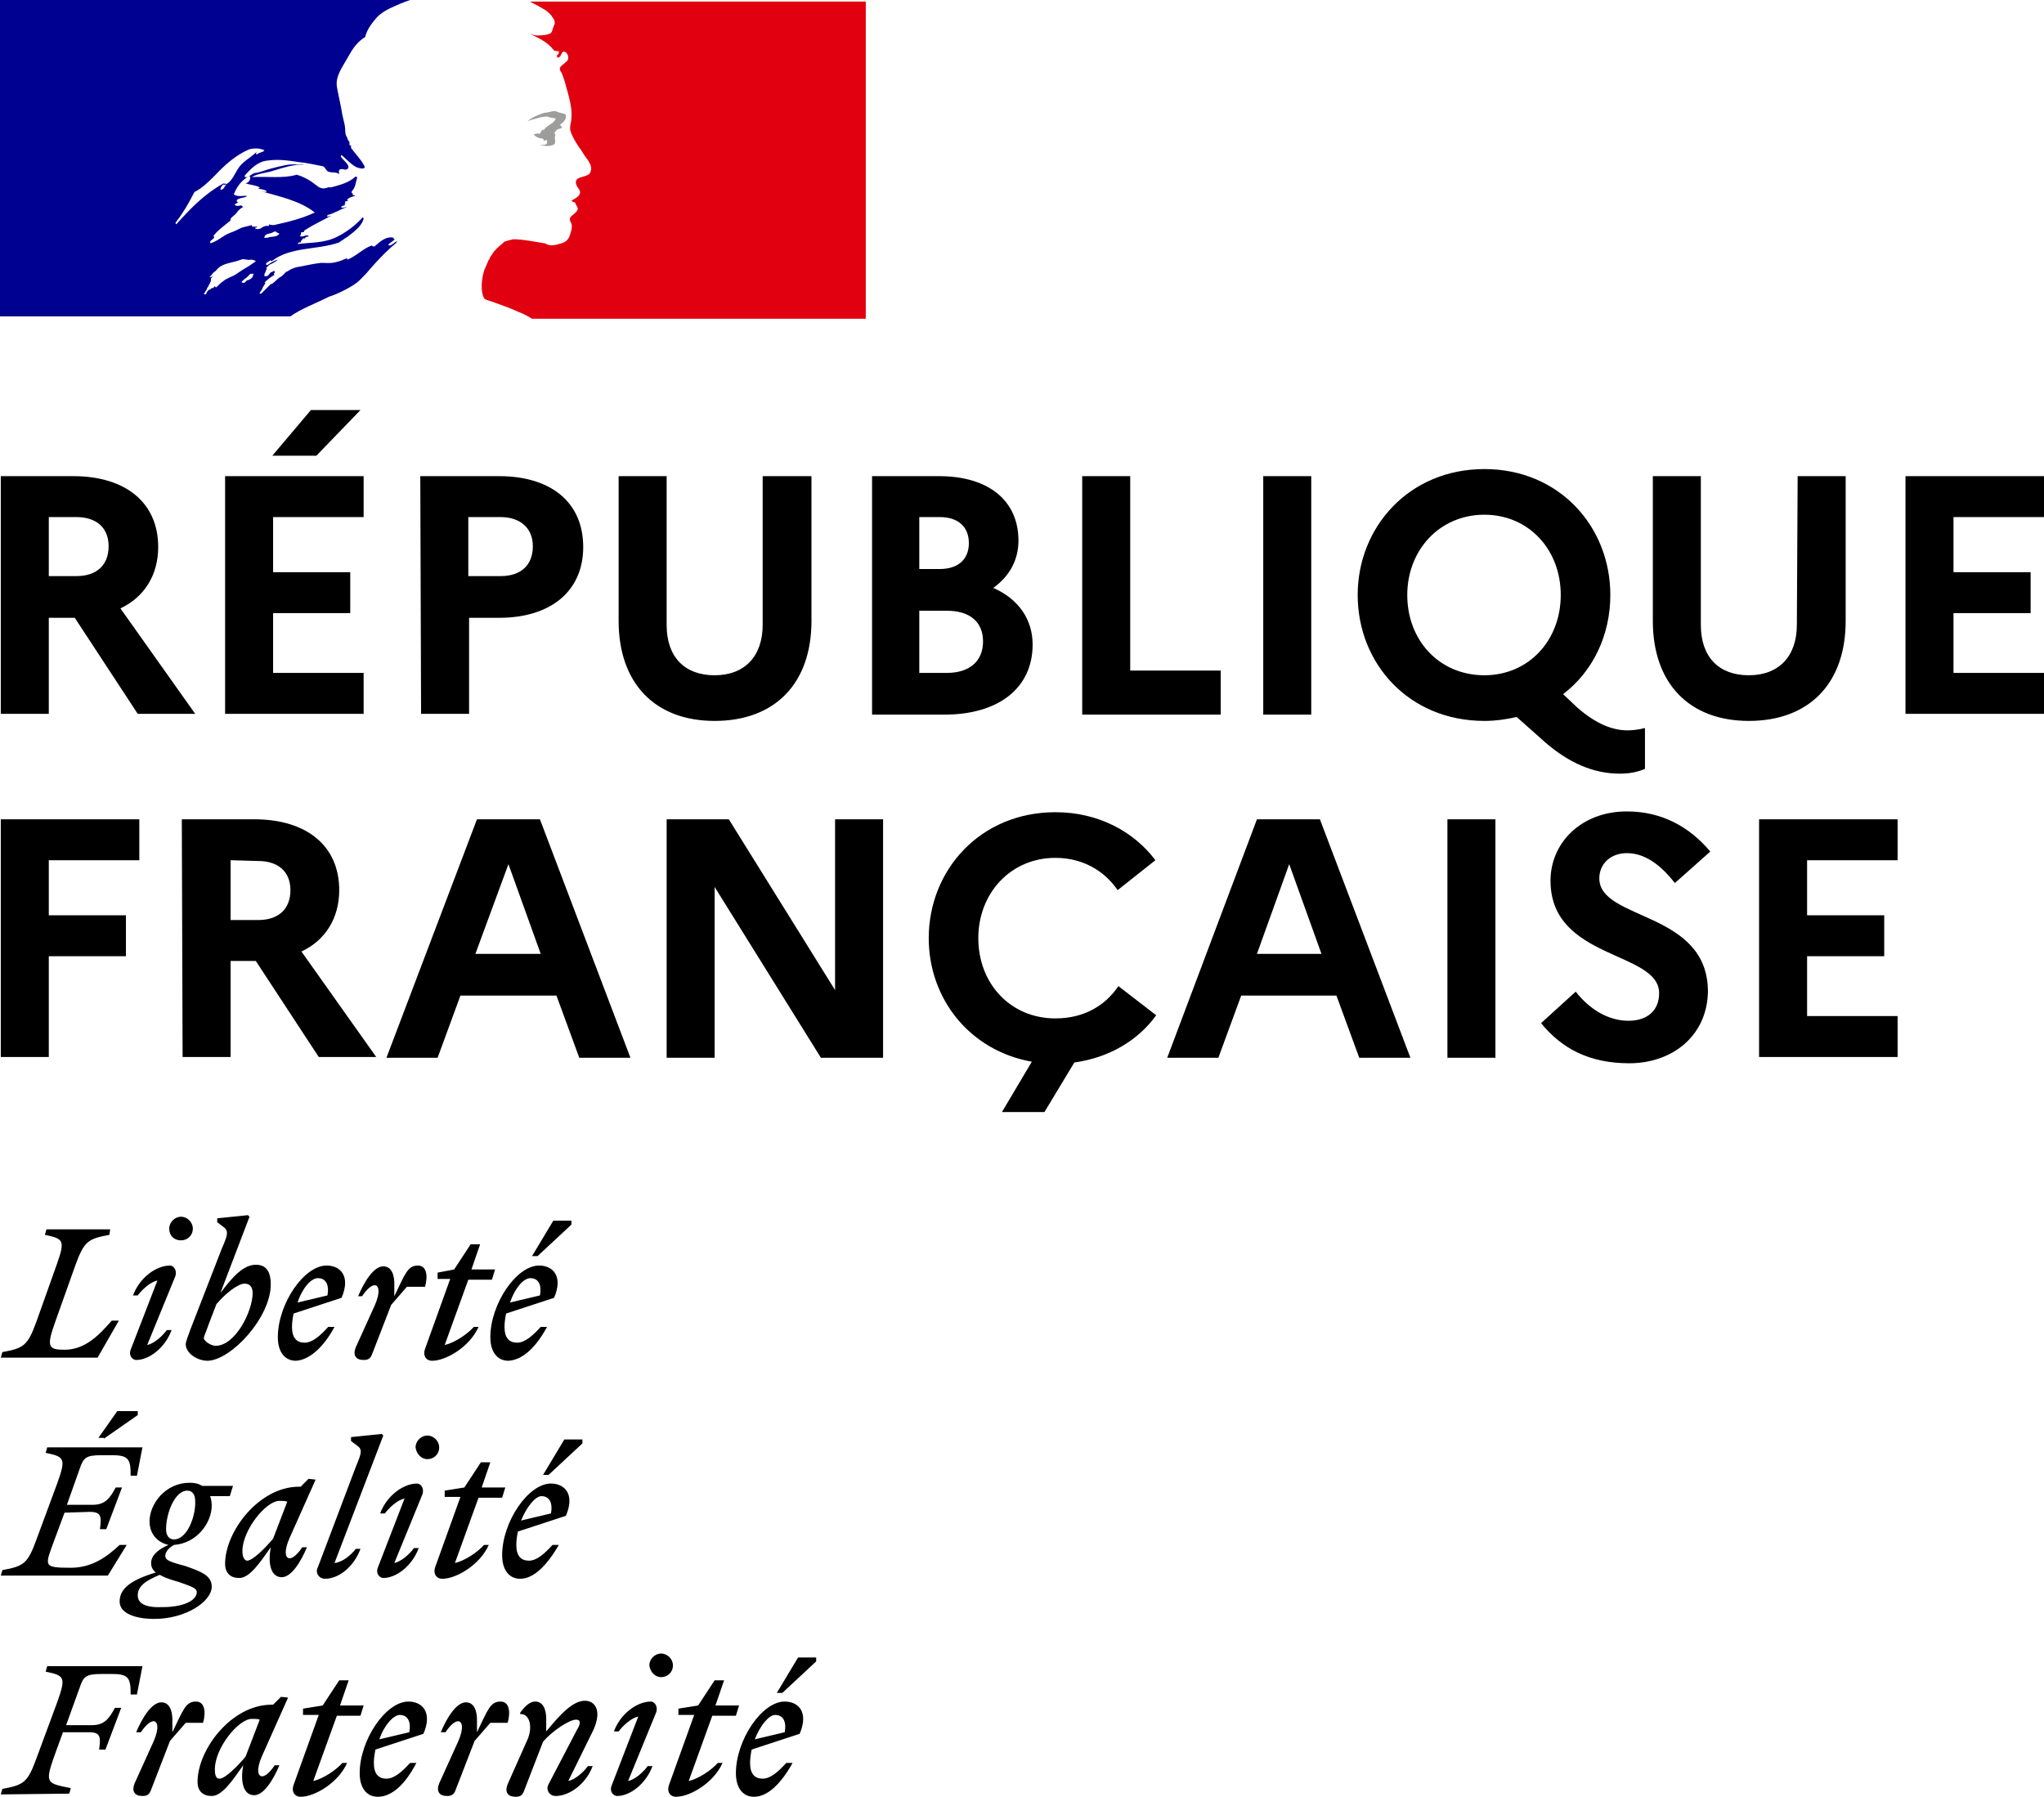
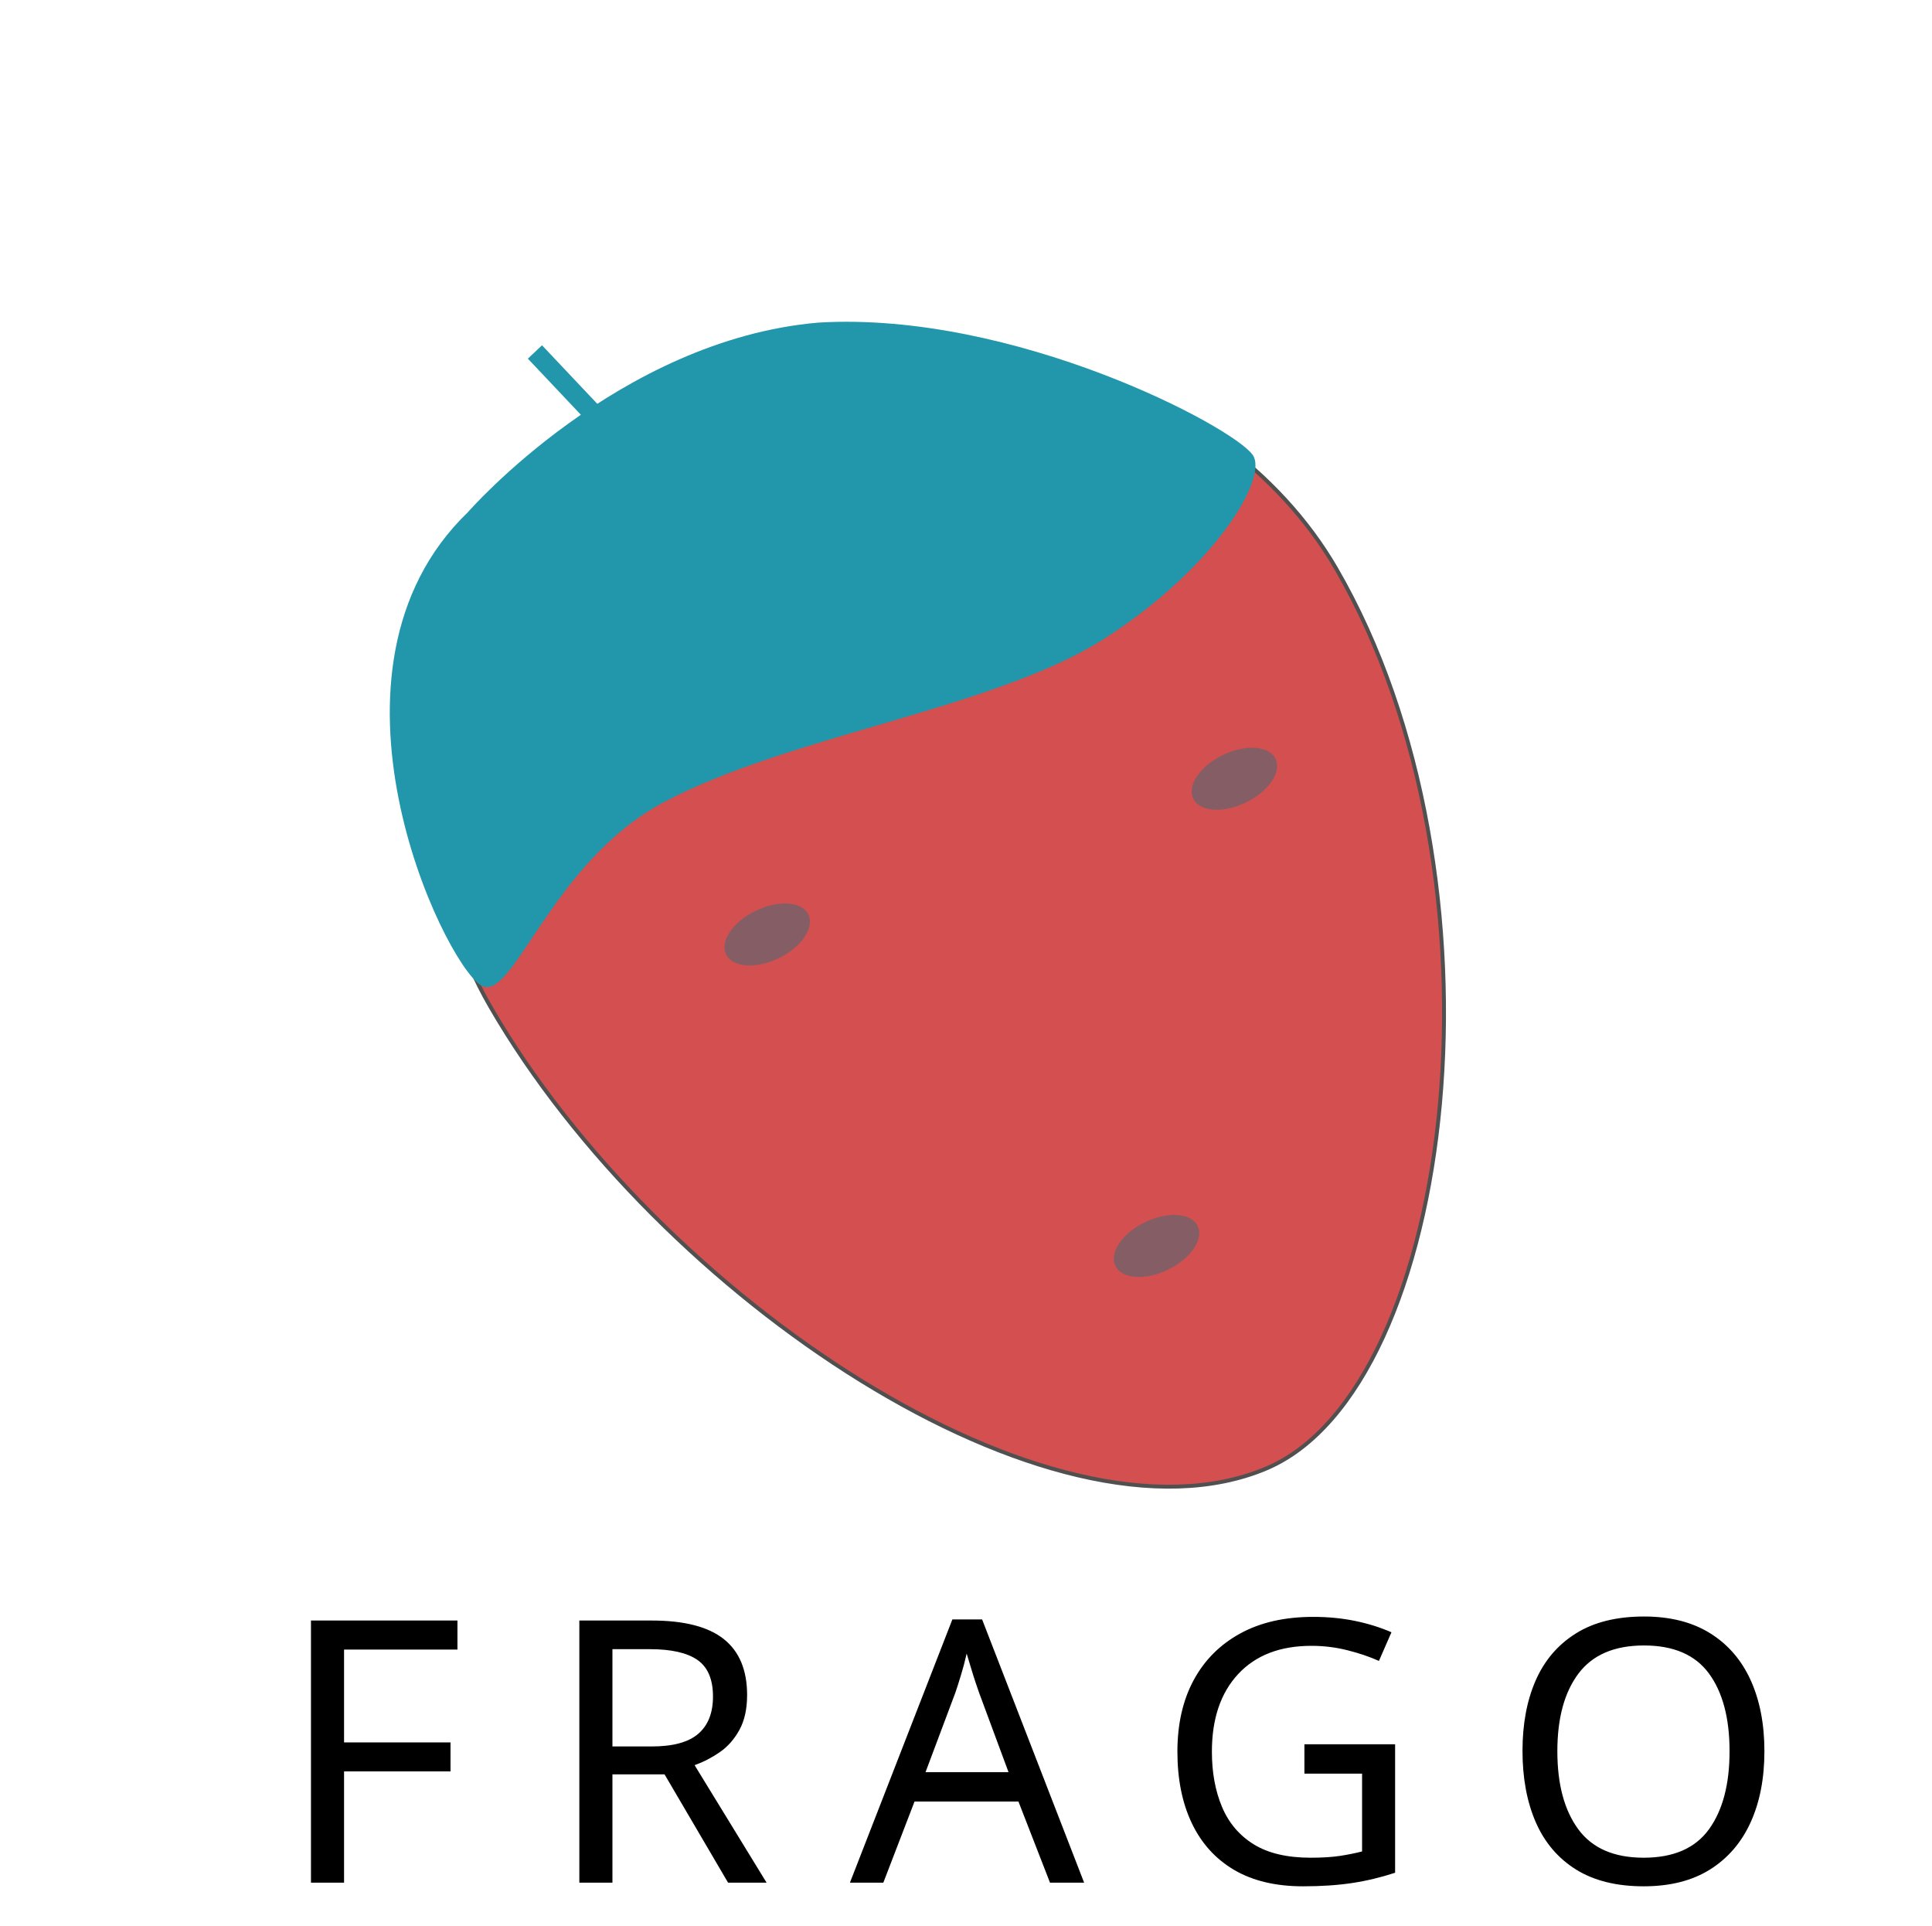
- <svg xmlns="http://www.w3.org/2000/svg" width="259.7" height="228.3">
-   <path d="M.1 60.5h9.2c6.7 0 10.8 3.4 10.8 9 0 3.6-1.8 6.4-4.8 7.8l9.5 13.4h-7.3l-8-12.2H6.2v12.2H.1zm6.1 5.2v7.5h3.5c2.6 0 4.1-1.4 4.1-3.8 0-2.3-1.5-3.7-4.1-3.7zm22.4-5.2h17.6v5.2H34.7v7h9.8v5.2h-9.8v7.6h11.5v5.2H28.6zm6-2.6l4.9-5.8h6.3l-5.6 5.8zm18.8 2.6h10c6.7 0 10.7 3.4 10.7 9s-4.1 9-10.7 9h-3.8v12.2h-6.1zm6.1 5.2v7.5h4.1c2.6 0 4.1-1.4 4.1-3.8 0-2.3-1.6-3.7-4.1-3.7zM97 60.5h6.1v18.4c0 8-4.7 12.7-12.3 12.7-7.6 0-12.2-4.8-12.2-12.7V60.5h6.1v18.9c0 4.1 2.3 6.4 6.1 6.4s6.1-2.4 6.1-6.4V60.5zm13.7 0h8.6c6.3 0 10.1 3.1 10.1 8.2 0 2.4-1.1 4.5-3.2 6 3.2 1.4 5 4 5 7.2 0 5.5-4.3 8.9-11.2 8.9h-9.2V60.5zm6.1 5.2v6.6h2.6c2.3 0 3.7-1.2 3.7-3.3 0-2-1.3-3.3-3.7-3.3zm0 11.9v7.9h3.5c2.9 0 4.6-1.5 4.6-4s-1.7-3.9-4.6-3.9zm20.7-17.1h6.1v24.7h11.5v5.6h-17.6zm23 0h6.1v30.3h-6.1zm46.3 32.3c.6 0 1.5-.1 2.2-.3v5.2c-1 .4-1.9.6-3.2.6-3.4 0-6.5-1.4-9.5-4l-3.6-3.2c-1.3.3-2.7.5-4.1.5-9.6 0-16.1-7.3-16.1-16 0-8.6 6.5-16 16.1-16 9.5 0 16 7.3 16 16 0 5.1-2.2 9.7-6 12.6l1.8 1.7c2.4 2.1 4.5 2.9 6.4 2.9zm-8.5-17.2c0-5.8-4.1-10.2-9.7-10.2-5.7 0-9.8 4.5-9.8 10.2 0 5.8 4.1 10.2 9.8 10.2 5.6 0 9.7-4.4 9.7-10.2zm30.1-15.1h6.1v18.4c0 8-4.7 12.7-12.3 12.7-7.6 0-12.2-4.8-12.2-12.7V60.5h6.1v18.9c0 4.1 2.3 6.4 6.1 6.4s6.1-2.4 6.1-6.4zm13.7 0h17.6v5.2h-11.5v7h9.8v5.2h-9.8v7.6h11.5v5.2h-17.6zM.1 104.1h17.6v5.2H6.2v7H16v5.2H6.2v12.8H.1zm23 0h9.2c6.7 0 10.8 3.4 10.8 9 0 3.6-1.8 6.4-4.8 7.8l9.5 13.4h-7.3l-8-12.2h-3.2v12.2h-6.1zm6.2 5.2v7.6h3.5c2.6 0 4.1-1.4 4.1-3.8 0-2.3-1.5-3.7-4.1-3.7zm31.3-5.2h8l11.5 30.3h-6.5l-2.9-7.9H58.5l-2.9 7.9h-6.5zm8.1 17.1l-4.1-11.4-4.2 11.4zm16-17.1h7.9l13.5 21.7v-21.7h6.1v30.3h-7.9l-13.5-21.7v21.7h-6.1zm57.4 21.2l4.8 3.7c-2.3 3.2-6 5.4-10.4 6l-3.8 6.3h-5.4l3.8-6.4c-7.9-1.4-13.1-8-13.1-15.7 0-8.6 6.5-16 16.1-16 5.5 0 10 2.5 12.7 6.1l-4.8 3.8c-1.7-2.5-4.5-4.1-7.9-4.1-5.7 0-9.8 4.5-9.8 10.2 0 5.8 4.1 10.2 9.8 10.2 3.6 0 6.3-1.6 8-4.1zm17.6-21.2h8l11.5 30.3h-6.5l-2.9-7.9h-12.1l-2.9 7.9h-6.5zm8.2 17.1l-4.1-11.4-4.1 11.4zm16-17.1h6.1v30.3h-6.1zm16.3 21.9c1.8 2.3 4.2 3.7 6.7 3.7 2.4 0 3.9-1.3 3.9-3.5 0-5.4-13.8-4.2-13.8-14.3 0-4.8 3.9-8.8 9.7-8.8 4.5 0 8 2 10.6 5.1l-4.5 4c-1.8-2.3-3.8-3.8-6.1-3.8-2.1 0-3.5 1.4-3.5 3.2 0 5.4 13.8 4.1 13.8 14.4-.1 5.6-4.5 9.1-10 9.1-5.1 0-8.6-1.9-11.2-5.1zm23.3-21.9h17.6v5.2h-11.5v7h9.8v5.2h-9.8v7.6h11.5v5.2h-17.6zm-125 113.8c.8 0 1.5.6 1.2 2.2l-3.8.9c.7-1.8 1.8-3.1 2.6-3.1m2.2 6.1h-.8c-1 1.1-2 2-3 2s-1.6-.6-1.6-2c0-.6.1-1.2.2-1.7l6.1-2c1.2-2.8-.2-4.1-1.9-4.1-2.9 0-6.2 4.9-6.2 9.1 0 1.9.9 3 2.3 3 1.7 0 3.4-1.6 4.9-4.3m-1.3-8.9l4.3-4v-.5h-2.3l-2.7 4.5zm-13.2 2.8h2l-3.2 8.9c-.3.8.1 1.5.9 1.5 1.8 0 4.8-1.8 5.9-4.3h-.6c-.8.9-2.4 2-3.7 2.3l3-8.3h3l.4-1.3h-3l1.1-3.2h-1.2l-2.1 3.2-2.5.4zm-2.8-.4c.2-.8-.3-1.3-.7-1.3-1.8 0-3.9 1.6-4.7 3.8h.6c.6-.8 1.6-1.7 2.5-1.9l-3.4 8.8c-.3.8.3 1.3.7 1.3 1.7 0 3.7-1.6 4.5-3.8h-.6c-.6.8-1.6 1.7-2.5 1.9zm.6-4.4c.8 0 1.5-.6 1.5-1.5 0-.8-.7-1.5-1.5-1.5s-1.5.7-1.5 1.5c.1.8.7 1.5 1.5 1.5m-19.5 13.6c-.4 1 0 1.6 1 1.6.6 0 .9-.2 1.1-.8l2.4-6.2c1.1-1.3 3.3-2.8 4.2-2.8.6 0 .6.5.1 1.3l-3.6 6.9c-.4.7.1 1.5.9 1.5 1.8 0 3.9-1.6 4.7-3.8h-.6c-.6.8-1.6 1.7-2.5 1.9l3.1-6.3c.4-.8.6-1.6.6-2.2 0-1-.6-1.7-1.6-1.7-1.5 0-3.1 1.7-4.9 3.9v-1.6c0-1.2-.4-2.2-1.4-2.2-.7 0-1.3.6-1.9 1.4v.2c1.2-.1 1.7 1.7.8 3.5zm0-7.8c.4-1.4.2-2.7-.9-2.7-1.3 0-1.6 1-3 3.9v-1.6c0-1.2-.4-2.2-1.4-2.2-1.2 0-2.4 1.9-3.2 3.8h.6c.6-.9 1.2-1.4 1.6-1.4.5 0 .8.8 0 2.6l-2.4 5.3c-.4 1 0 1.6 1 1.6.6 0 .9-.2 1.1-.8l2.4-6.2c.7-.8 1.3-1.5 2-2.3zm-13.7-1c.8 0 1.5.6 1.2 2.2l-3.8.9c.6-1.8 1.8-3.1 2.6-3.1m2.1 6.1h-.8c-1 1.1-2 2-3 2s-1.6-.6-1.6-2c0-.6.1-1.2.2-1.7l6.1-2c1.2-2.8-.2-4.1-1.9-4.1-2.9 0-6.2 4.9-6.2 9.1 0 1.9.9 3 2.3 3 1.8 0 3.5-1.6 4.9-4.3m-14.4-6.1h2l-3.2 8.9c-.3.8.1 1.5.9 1.5 1.8 0 4.8-1.8 5.9-4.3h-.6c-.8.9-2.4 2-3.7 2.3l3-8.3h3l.4-1.3h-3l1.1-3.2h-1.2l-2.1 3.2-2.5.4zm-11.2 6.9c0-2.7 3-6.4 4.7-6.4.4 0 .7 0 1 .1l-1.8 4.7c-1 1.2-2.6 2.8-3.3 2.8-.4 0-.6-.3-.6-1.2m9.3-9.1l-.9-.1-1 1h-.2c-5.1 0-9.4 5.7-9.4 9.8 0 1.2.7 1.8 1.8 1.8 1.3 0 2.6-1.9 4-3.9l-.1.7c-.2 2 .4 3.1 1.5 3.1 1.2 0 2.4-1.9 3.2-3.8h-.6c-.6.9-1.2 1.4-1.6 1.4-.5 0-.8-.8 0-2.6zm-10.8 3.2c.4-1.4.2-2.7-.9-2.7-1.3 0-1.6 1-3 3.9v-1.6c0-1.2-.4-2.2-1.4-2.2-1.2 0-2.4 1.9-3.2 3.8h.6c.6-.9 1.2-1.4 1.6-1.4.5 0 .8.8 0 2.6l-2.4 5.3c-.4 1 0 1.6 1 1.6.6 0 .9-.2 1.1-.8l2.4-6.2c.7-.8 1.3-1.5 2-2.3zm-17 9l.2-.7c-3-.6-3.3-.6-2.2-3.8l1.2-3.3h3.3c1.5 0 1.5.6 1.3 2.2h.8l2-5.3h-.8c-.7 1.3-1.3 2.2-2.9 2.2H8.4l1.7-4.7c.5-1.5.8-1.8 2.8-1.8h1.4c2.1 0 2.3.6 2.3 2.6h.8l.7-3.6H6l-.2.7c2.4.5 2.6.7 1.5 3.8l-2.7 7.3c-1.1 3-1.6 3.3-4.3 3.8l-.2.7zm60-37.8c.8 0 1.5.6 1.2 2.2l-3.8.9c.7-1.7 1.8-3.1 2.6-3.1m2.2 6.2h-.8c-1 1.1-2 2-3 2s-1.6-.6-1.6-2c0-.6.1-1.2.2-1.7l6.1-2c1.2-2.8-.2-4.1-1.9-4.1-2.9 0-6.2 4.9-6.2 9.1 0 1.9.9 3 2.3 3 1.7 0 3.4-1.7 4.9-4.3m-1.3-8.9l4.3-4v-.5h-2.3l-2.7 4.5zm-13.2 2.8h2l-3.2 8.9c-.3.8.1 1.5.9 1.5 1.8 0 4.8-1.8 5.9-4.3h-.6c-.8.9-2.4 2-3.7 2.3l3-8.3h3l.4-1.3h-3l1.1-3.2h-1.2L59 189l-2.5.4zm-2.8-.4c.2-.8-.3-1.3-.7-1.3-1.8 0-3.9 1.6-4.7 3.8h.6c.6-.8 1.6-1.7 2.5-1.9l-3.4 8.8c-.3.8.3 1.3.7 1.3 1.7 0 3.7-1.6 4.5-3.8h-.6c-.6.8-1.6 1.7-2.5 1.9zm.6-4.4c.8 0 1.5-.6 1.5-1.5 0-.8-.7-1.5-1.5-1.5s-1.5.7-1.5 1.5c.1.8.7 1.5 1.5 1.5m-11.8 13.2l6.2-16.2-.2-.2-3.9.4v.5l.8.6c.7.5.5 1-.2 2.7l-4.8 12.7c-.4.7.1 1.5.9 1.5 1.8 0 3.7-1.6 4.5-3.8h-.6c-.6.8-1.7 1.7-2.7 1.8m-11.7-1.5c0-2.7 3-6.4 4.7-6.4.4 0 .7 0 1 .1l-1.8 4.7c-1 1.2-2.6 2.8-3.3 2.8-.3 0-.6-.4-.6-1.2m9.3-9.1l-.9-.1-1 1H38c-5.1 0-9.4 5.7-9.4 9.8 0 1.2.7 1.8 1.8 1.8 1.3 0 2.6-1.9 4-3.9l-.1.7c-.2 2 .4 3.1 1.5 3.1 1.2 0 2.4-1.9 3.2-3.8h-.6c-.6.9-1.2 1.4-1.6 1.4-.5 0-.8-.8 0-2.6zm-22.6 14.7c0-1.2 1.1-1.9 2.8-2.6.5.3 1.3.6 2.4.9 1.7.6 2.3.8 2.3 1.3 0 1.1-1.8 1.9-4.3 1.9-2.1.1-3.2-.4-3.2-1.5m4.6-7.1c-.7 0-1-.6-1-1.3 0-2 1.1-4.9 2.7-4.9.7 0 1 .6 1 1.3.1 1.9-1 4.9-2.7 4.9m4.8 6c0-1.4-1.3-1.9-3.3-2.6-1.8-.5-2.6-.7-2.6-1.3 0-.5.4-1 1.1-1.4 2.9-.2 4.8-2.8 4.8-5 0-.5-.1-.9-.2-1.2h2.5l.4-1.3h-3.9c-.5-.3-1-.4-1.6-.4-3.1 0-5.1 2.7-5.1 4.9 0 1.7 1.1 2.7 2.4 3-1.4.6-2.2 1.4-2.2 2.3 0 .5.2.9.6 1.2-3.3 1-4.6 2.1-4.6 3.7 0 1.5 2 2.2 4.4 2.2 4 0 7.3-2.2 7.3-4.1m-15.5-9.5c1.5 0 1.5.6 1.3 2.2h.8l2-5.3h-.8c-.7 1.3-1.3 2.2-2.9 2.2H8.5l1.6-4.5c.5-1.5.8-1.8 2.8-1.8h1.4c2.1 0 2.3.6 2.3 2.6h.8l.7-3.6H6l-.2.7c2.4.5 2.6.7 1.5 3.8l-2.7 7.3c-1.1 3-1.6 3.3-4.3 3.8l-.2.7h13.6l2.4-3.9h-.9c-1.6 1.5-3.5 2.9-6.2 2.9-3.6 0-3.3-.2-2.1-3.5l1.3-3.5zm1.8-9.3l4.3-3v-.5h-2.6l-2.4 3.4h.7zm54.2-20.4c.8 0 1.5.6 1.2 2.2l-3.8.9c.6-1.8 1.7-3.1 2.6-3.1m2.1 6.2h-.8c-1 1.1-2 2-3 2s-1.6-.6-1.6-2c0-.6.1-1.2.2-1.7l6.1-2c1.2-2.8-.2-4.1-1.9-4.1-2.9 0-6.2 4.9-6.2 9.1 0 1.9.9 3 2.3 3 1.8-.1 3.5-1.7 4.9-4.3m-1.2-9l4.3-4v-.5h-2.3l-2.7 4.5zm-12.7 2.9h1.6l-3.2 8.9c-.3.8.1 1.5.9 1.5 1.8 0 4.8-1.8 5.9-4.3h-.6c-.8.9-2.4 2-3.7 2.3l3-8.3h3l.4-1.3h-3l1.1-3.2h-1.2l-2.1 3.2-2.1.4zm-1.6 1c.4-1.4.2-2.7-.9-2.7-1.3 0-1.6 1-3 3.9v-1.6c0-1.2-.4-2.2-1.4-2.2-1.2 0-2.4 1.9-3.2 3.8h.5c.6-.9 1.2-1.4 1.6-1.4.5 0 .8.8 0 2.6l-2.4 5.3c-.4 1 0 1.6 1 1.6.6 0 .9-.2 1.1-.8l2.4-6.2c.7-.8 1.3-1.5 2-2.3zm-13.6-1.1c.8 0 1.5.6 1.2 2.2l-3.8.9c.6-1.8 1.7-3.1 2.6-3.1m2.1 6.2h-.8c-1 1.1-2 2-3 2s-1.6-.6-1.6-2c0-.6.1-1.2.2-1.7l6.1-2c1.2-2.8-.2-4.1-1.9-4.1-2.9 0-6.2 4.9-6.2 9.1 0 1.9.9 3 2.3 3 1.7-.1 3.5-1.7 4.9-4.3M27.4 171c-.6 0-1.5-.6-1.5-1 0-.2.3-.8.6-1.7l1-2.6c1.1-1.3 2.7-2.6 3.6-2.6.6 0 1 .4 1 1.2 0 2.3-2.2 6.7-4.7 6.7m7-7.8c0-1.8-.7-2.5-1.9-2.5-1.6 0-3 1.6-4.5 3.6l3.7-9.7-.2-.2-3.9.4v.5l.8.6c.7.5.5 1.1-.2 2.7l-4 10.3c-.3.8-.6 1.6-.6 1.9 0 1.1 1.4 2.1 2.8 2.1 3-.1 8-5.5 8-9.7m-12.1-1.1c.2-.8-.3-1.3-.7-1.3-1.8 0-3.9 1.6-4.7 3.8h.6c.6-.8 1.6-1.7 2.5-1.9l-3.4 8.8c-.3.8.3 1.3.7 1.3 1.7 0 3.7-1.6 4.5-3.8h-.6c-.6.8-1.6 1.7-2.5 1.9zm.7-4.5c.8 0 1.5-.6 1.5-1.5 0-.8-.7-1.5-1.5-1.5s-1.5.7-1.5 1.5c0 .9.6 1.5 1.5 1.5m-9-1.4H5.9l-.2.7c2.4.5 2.6.7 1.5 3.8L4.6 168c-1.1 3-1.6 3.3-4.3 3.8l-.2.7h12.3l2.7-4.7h-.9c-1.5 1.7-3.3 3.7-6 3.7-2.1 0-2.3-.4-1.2-3.5l2.6-7.3c1.1-3 1.6-3.3 4.3-3.8z" />
-   <path d="M45.7 35.6c.4-.4.9-.9 1.3-1.4.8-.9 1.6-1.8 2.5-2.6.3-.3.6-.5.8-.7.1-.1.1-.2.2-.3-.4.2-.6.5-1 .6-.1 0-.2-.1-.1-.2.3-.2.5-.4.8-.6h-.1c-.1 0-.1-.1-.1-.2-1-.2-1.7.5-2.4 1.1-.2.1-.3-.1-.4-.1-1.1.4-2 1.4-3.1 1.8v-.2c-.5.2-.9.4-1.4.5-.7.2-1.3.1-1.9.1-.9.1-1.8.3-2.8.5h-.1c-.5.1-1 .3-1.4.6h-.1l-.1.1-.5.5c-.5.2-.8.7-1.3 1h-.1l-1.2 1.2H33c-.1 0 0 0 0-.1.1-.1.1-.2.2-.3.1-.1.1-.2.2-.4s.2-.3.3-.5v-.1h-.1c.4-.4.8-.7 1.3-1-.1 0-.1 0-.1-.1s.1-.1.1-.2v-.1l-.1-.1c-.1.1-.3.2-.4.2-.2.2-.3.5-.6.5h-.2v-.3s0-.1.1-.1v-.1c0-.1.1-.1.1-.2v-.1l.1-.1c0-.1 0-.1-.1-.1.1-.2.3-.3.5-.5.3-.1.6-.3.9-.5l.1-.1c-.4.1-.8.3-1.2.6 0 0-.1 0-.1.1 0 0-.1 0-.2-.1v-.1c.1-.2.3-.2.5-.4.1 0 .2 0 .2.1 2.4-1.9 5.8-1.4 8.6-2.4.2-.2.5-.3.7-.5.4-.2.7-.5 1.1-.8.6-.5 1.1-1 1.3-1.7 0-.1-.1-.2-.1-.2-1 1.1-2.1 1.9-3.3 2.5-1.6.8-3.3.7-5 .9.1-.2.2-.2.4-.2 0-.2.2-.3.3-.5h.2c.1 0 .1-.2.2-.2.2 0 .4-.1.3-.1-.2-.3-.7.2-1.1 0 .2-.2.1-.4.2-.5h.3c0-.2.2-.3.2-.3 1.1-.7 2.2-1.2 3.3-1.8-.2 0-.4.2-.6.1.2 0 0-.2.2-.2.8-.2 1.5-.7 2.4-1-.3 0-.5.2-.8 0 .2-.1.2-.2.5-.2v-.2c0-.1.1-.1.2-.1-.1 0-.2-.1-.2-.1.1-.2.3-.1.5-.2-.1 0-.2 0-.2-.1.2-.3.6-.4 1-.5-.1-.2-.3 0-.3-.2 0-.1.1-.1.2-.1h-.2c-.2-.1-.1-.2-.1-.3.5-.5.5-1.2.7-1.8-.1 0-.2 0-.2-.1-.8.8-2 1.1-3.1 1.4h-.4c-.4.2-.9.2-1.3-.1-.3-.2-.5-.4-.8-.6-.6-.4-1.2-.7-1.9-.9-1.7.5-3.7.2-5.7.3.8-.5 1.8-.5 2.7-.8 1.3-.4 2.5-.8 3.9-.8-.2-.1-.5 0-.8 0-1.1-.1-2.1.2-3.3.5-.8.2-1.4.5-2.2.6-.5.2-.7.6-1.2.5v-.2c.8-.9 1.7-1.8 2.9-1.9 1.4-.2 2.7 0 4 .2 1 .1 1.9.3 2.9.5.4 0 .5.6.8.7.5.2.9 0 1.4.3 0-.2-.1-.3 0-.5.3-.3.7.1 1-.1.6-.4-.5-1.1-.8-1.6 0-.1.1-.2.1-.2.6.5 1.1 1.1 1.8 1.5.4.2 1.3.4 1.1-.1-.4-.8-1.1-1.5-1.7-2.3v-.3c-.2 0-.2-.1-.2-.2V18c-.3-.2-.2-.5-.4-.7-.2-.4-.1-.9-.2-1.4-.1-.5-.2-.8-.3-1.3-.2-1.3-.5-2.4-.7-3.6-.2-1.4.8-2.6 1.5-3.9.5-.9 1.1-1.8 2.1-2.4.2-.9.8-1.7 1.4-2.4.6-.7 1.6-1.2 2.3-1.5 1.1-.5 2-.8 2-.8H0v40.2h36.9c1.4-1 2.9-1.5 4.9-2.5 1-.3 3.1-1.3 3.9-2.1zM34 30.2c-.2 0-.5.1-.4-.1.1-.4.6-.4.9-.5.2-.1.4-.2.5-.2.2.2.4.2.5.3-.4.5-1 .3-1.5.5zm-11.6-1.7s-.1-.1-.1-.2c1-1.3 1.7-2.5 2.4-3.9 1-.5 1.8-1.3 2.6-2.1 1.3-1.4 2.7-2.6 4.3-3.3.6-.2 1.4-.2 2 .1-.2.3-.6.2-.9.5-.1 0-.2 0-.2-.1.1-.1.1-.2.1-.2-.8.8-1.8 1.2-2.4 2.2-.5.8-.8 1.7-1.7 2-.3.1.1-.2-.1-.2-2.5 1.4-4.2 3.2-6 5.2zm6.3-5c-.1.2-.2.2-.2.3-.1.2-.2.2-.3.3-.1 0-.2 0-.2-.1.1-.3.3-.6.6-.7.1.1.1.1.1.2zm3.5 11.4c0 .1-.1.2-.2.2.1 0 .2.1.1.1-.2.2-.3.3-.6.4h-.1l-.3.3c-.1.1-.5 0-.4-.1.2-.2.4-.4.6-.5l.3-.3.2-.2c.1 0 .5-.1.4.1zm-1.4-.6l-.9.6c-.3.2-.7.3-1 .5-.3.2-.1-.1-.1 0-.3.2-.5.4-.8.6l-.1.1-.1.1-.2.2-.1.1s-.2 0-.2-.1-.1 0-.1.1c0 0-.1 0-.1.1h-.2c-.1.1-.2.2-.3.2-.2.1-.3.3-.4.5-.1.2 0 .1-.1.1H26c-.1 0 0-.1-.1-.1.1-.1.2-.2.2-.3l.1-.1c0-.1.1-.1.1-.2v-.1c.1-.1.2-.2.2-.3 0-.1.1-.1.1-.2 0 0 .1-.1.1-.2s.1-.1.1-.2v-.3c.1-.1.2-.3.3-.4-.1.1-.2.2-.3.2-.1.1-.2 0-.1-.1.1 0 .1-.1.2-.2s.2-.3.4-.4c.1-.1.2-.1.2-.2l.2-.2c.7-.7 1.9-.7 2.9-1.1.4-.2.8.1 1.2 0 .2 0 .5 0 .7.2-.4.3-1 .7-1.7 1.1zm1.6-5.3c-.1-.1.2 0 .3-.2h-.6c-.1 0-.1-.1-.1-.2l-1.2.3c-.5.2-1 .5-1.6.7-.8.3-1.5 1-2.4 1.3-.1 0-.1-.1-.1-.2.1-.2.4-.3.5-.5 0-.1 0-.2-.1-.2.6-.8 1.4-1.3 2.2-2v-.2c.2-.3.6-.5.8-.8.1-.2.4-.5.8-.7-.1-.1-.2-.1-.2-.2-.3 0-.6.2-.9-.1.1-.1.3-.2.5-.3-.1 0-.1 0-.2-.1-.1-.2.1-.3.4-.4.3-.1.7-.1.9-.3-.5-.1-1.1.2-1.7-.2.4-1 1-1.8 1.9-2.3.1 0 .2 0 .2.1 0 .4-.2.7-.6.8.6.2 1.2.2 1.8.5-.1.2-.2.1-.3.1.4.2.8.1 1.2.4-.2.2-.5 0-.7 0 2.4.7 4.9 1.2 6.8 2.7-1.7.8-3.4 1.2-5.2 1.6-.2 0-.4 0-.6-.1 0 .1 0 .2-.1.2-.3 0-.5 0-.8.2-.2.2-.7.3-.9.1z" fill="#000091" />
-   <path d="M110.5.2H67.3s.1 0 .4.2c.4.2.8.4 1.1.6.6.3 1.1.7 1.4 1.2.2.2.4.7.2 1-.2.4-.2 1-.6 1.1-.5.2-1.1.2-1.6.2-.3 0-.6-.1-.9-.2 1.1.5 2.2 1 3 2 .1.2.4.2.7.2v.3c-.2.2-.3.2-.2.5h.2c.4-.2.3-.9.8-.7.4.2.5.8.3 1.1-.3.3-.6.5-.9.8-.1.2-.1.4 0 .5.2.3.3.6.4.9.2.5.3 1.1.5 1.7.3 1.1.6 2.3.5 3.4 0 .6-.3 1.1-.1 1.7.2.6.5 1.1.8 1.6.3.5.6.8.8 1.2.5.8 1.3 1.5.9 2.4-.2.5-1.1.5-1.6.8-.5.4-.1 1 .2 1.4.4.7-.5 1.1-1 1.4.2.2.5.2.5.3.1.4.5.6.2 1-.3.5-1.2.7-.8 1.4.3.5.1 1.1-.1 1.7-.2.7-.8 1-1.4 1.1-.5.2-1 .2-1.4.1-.2-.1-.3-.2-.5-.2-1.3-.2-2.6-.5-3.9-.5-.4.1-.8.2-1.1.3-.3.3-.6.5-.9.8l-.2.2-.1.1s0 .1-.1.1l-.6.9v.1s0 .1-.1.1c-.2.5-.4.9-.6 1.4-.5 1.7-.3 3.2.1 3.6.1.1 2.5.8 4.2 1.6.8.3 1.3.6 1.8.9H110V.2z" fill="#e1000f" />
-   <path d="M69.8 14.9c.3.1.8.1.8.2-.2.6-1.1.8-1.5 1.4h-.2c-.2.2-.2.5-.4.5-.2-.1-.5 0-.7.1.3.3.7.5 1.1.5.1 0 .2.2.2.3 0 0 .1 0 .2-.1.1 0 .2 0 .2.1v.3c-.2.3-.6.2-.9.2.6.2 1.2.2 1.7 0s0-.9.3-1.3c-.2 0 0-.2-.2-.2.2-.2.3-.4.5-.5.2 0 .4-.1.5-.2 0-.2-.3-.2-.2-.4.5-.3.8-.8.7-1.2-.1-.2-.7-.2-1.1-.4-.4-.2-.8 0-1.3.1-.4 0-.8.2-1.1.3-.5.2-1 .5-1.4.8.5-.2 1.1-.3 1.7-.5.3 0 .7-.2 1.1 0z" fill="#9d9d9c" />
+ <svg xmlns="http://www.w3.org/2000/svg" id="svg849" version="1.1" width="496.275" height="494.497">
+   <style id="style932" />
+   <defs id="defs853" />
+   <g transform="translate(217.868,-13.56025)" id="g906">
+     <g id="g897" />
+   </g>
+   <text id="text847" stroke-width="2.357" font-family="Optician Sans" font-size="94.292" font-weight="400" style="line-height:1.25;-inkscape-font-specification:'Optician Sans Normal';font-variant-ligatures:normal;font-variant-caps:normal;font-variant-numeric:normal;font-variant-east-asian:normal" x="70.74" y="483.554">
+     <tspan id="tspan845" letter-spacing="20" x="70.74" y="483.554" dx="0 0 0 0">FRAGO</tspan>
+   </text>
+   <path id="path864" d="m 343.186,145.979 c 46.093,79.355 31.056,210.515 -17.901,231.194 -55.044,23.25 -156.085,-43.822 -199.353,-118.656 -32.159,-55.622 -0.38,-116.811 60.102,-154.837 51.121,-32.14 127.663,-8.47 157.152,42.299 z" style="fill:#d44f4f;fill-opacity:1;stroke:#505050;stroke-width:1;stroke-linecap:butt;stroke-linejoin:miter;stroke-miterlimit:4;stroke-dasharray:none;stroke-opacity:1" />
+   <path id="path973" d="m 210.249,82.857 c 50.247,-2.978 106.495,26.717 111.538,33.999 4.119,5.946 -9.983,29.178 -38.026,47.126 -28.204,18.051 -80.757,24.813 -113.189,42.025 -29.307,15.553 -38.926,52.246 -47.123,47.015 -9.747,-6.22 -45.293,-80.914 -3.271,-121.458 0,0 38.593,-44.306 90.07,-48.706 z" style="fill:#2296aa;fill-opacity:1;stroke:none;stroke-width:1.072px;stroke-linecap:butt;stroke-linejoin:miter;stroke-opacity:1" />
+   <path id="path989" d="M 152.779,106.674 137.411,90.402 v 0" style="fill:none;stroke:#2296aa;stroke-width:5;stroke-linecap:butt;stroke-linejoin:miter;stroke-opacity:1;stroke-miterlimit:4;stroke-dasharray:none" />
+   <ellipse transform="rotate(-25.87644)" ry="6.78" rx="11.752" cy="301.962" cx="72.565" id="path991" style="opacity:1;fill:#1a7281;fill-opacity:0.429;fill-rule:evenodd;stroke:none;stroke-width:5;stroke-linecap:round;stroke-linejoin:round;stroke-miterlimit:4;stroke-dasharray:none;stroke-opacity:1" />
+   <ellipse style="opacity:1;fill:#1a7281;fill-opacity:0.429;fill-rule:evenodd;stroke:none;stroke-width:5;stroke-linecap:round;stroke-linejoin:round;stroke-miterlimit:4;stroke-dasharray:none;stroke-opacity:1" id="ellipse993" cx="197.991" cy="318.344" rx="11.752" ry="6.78" transform="rotate(-25.87644)" />
+   <ellipse transform="rotate(-25.87644)" ry="6.78" rx="11.752" cy="417.584" cx="127.625" id="ellipse995" style="opacity:1;fill:#1a7281;fill-opacity:0.429;fill-rule:evenodd;stroke:none;stroke-width:5;stroke-linecap:round;stroke-linejoin:round;stroke-miterlimit:4;stroke-dasharray:none;stroke-opacity:1" />
</svg>
